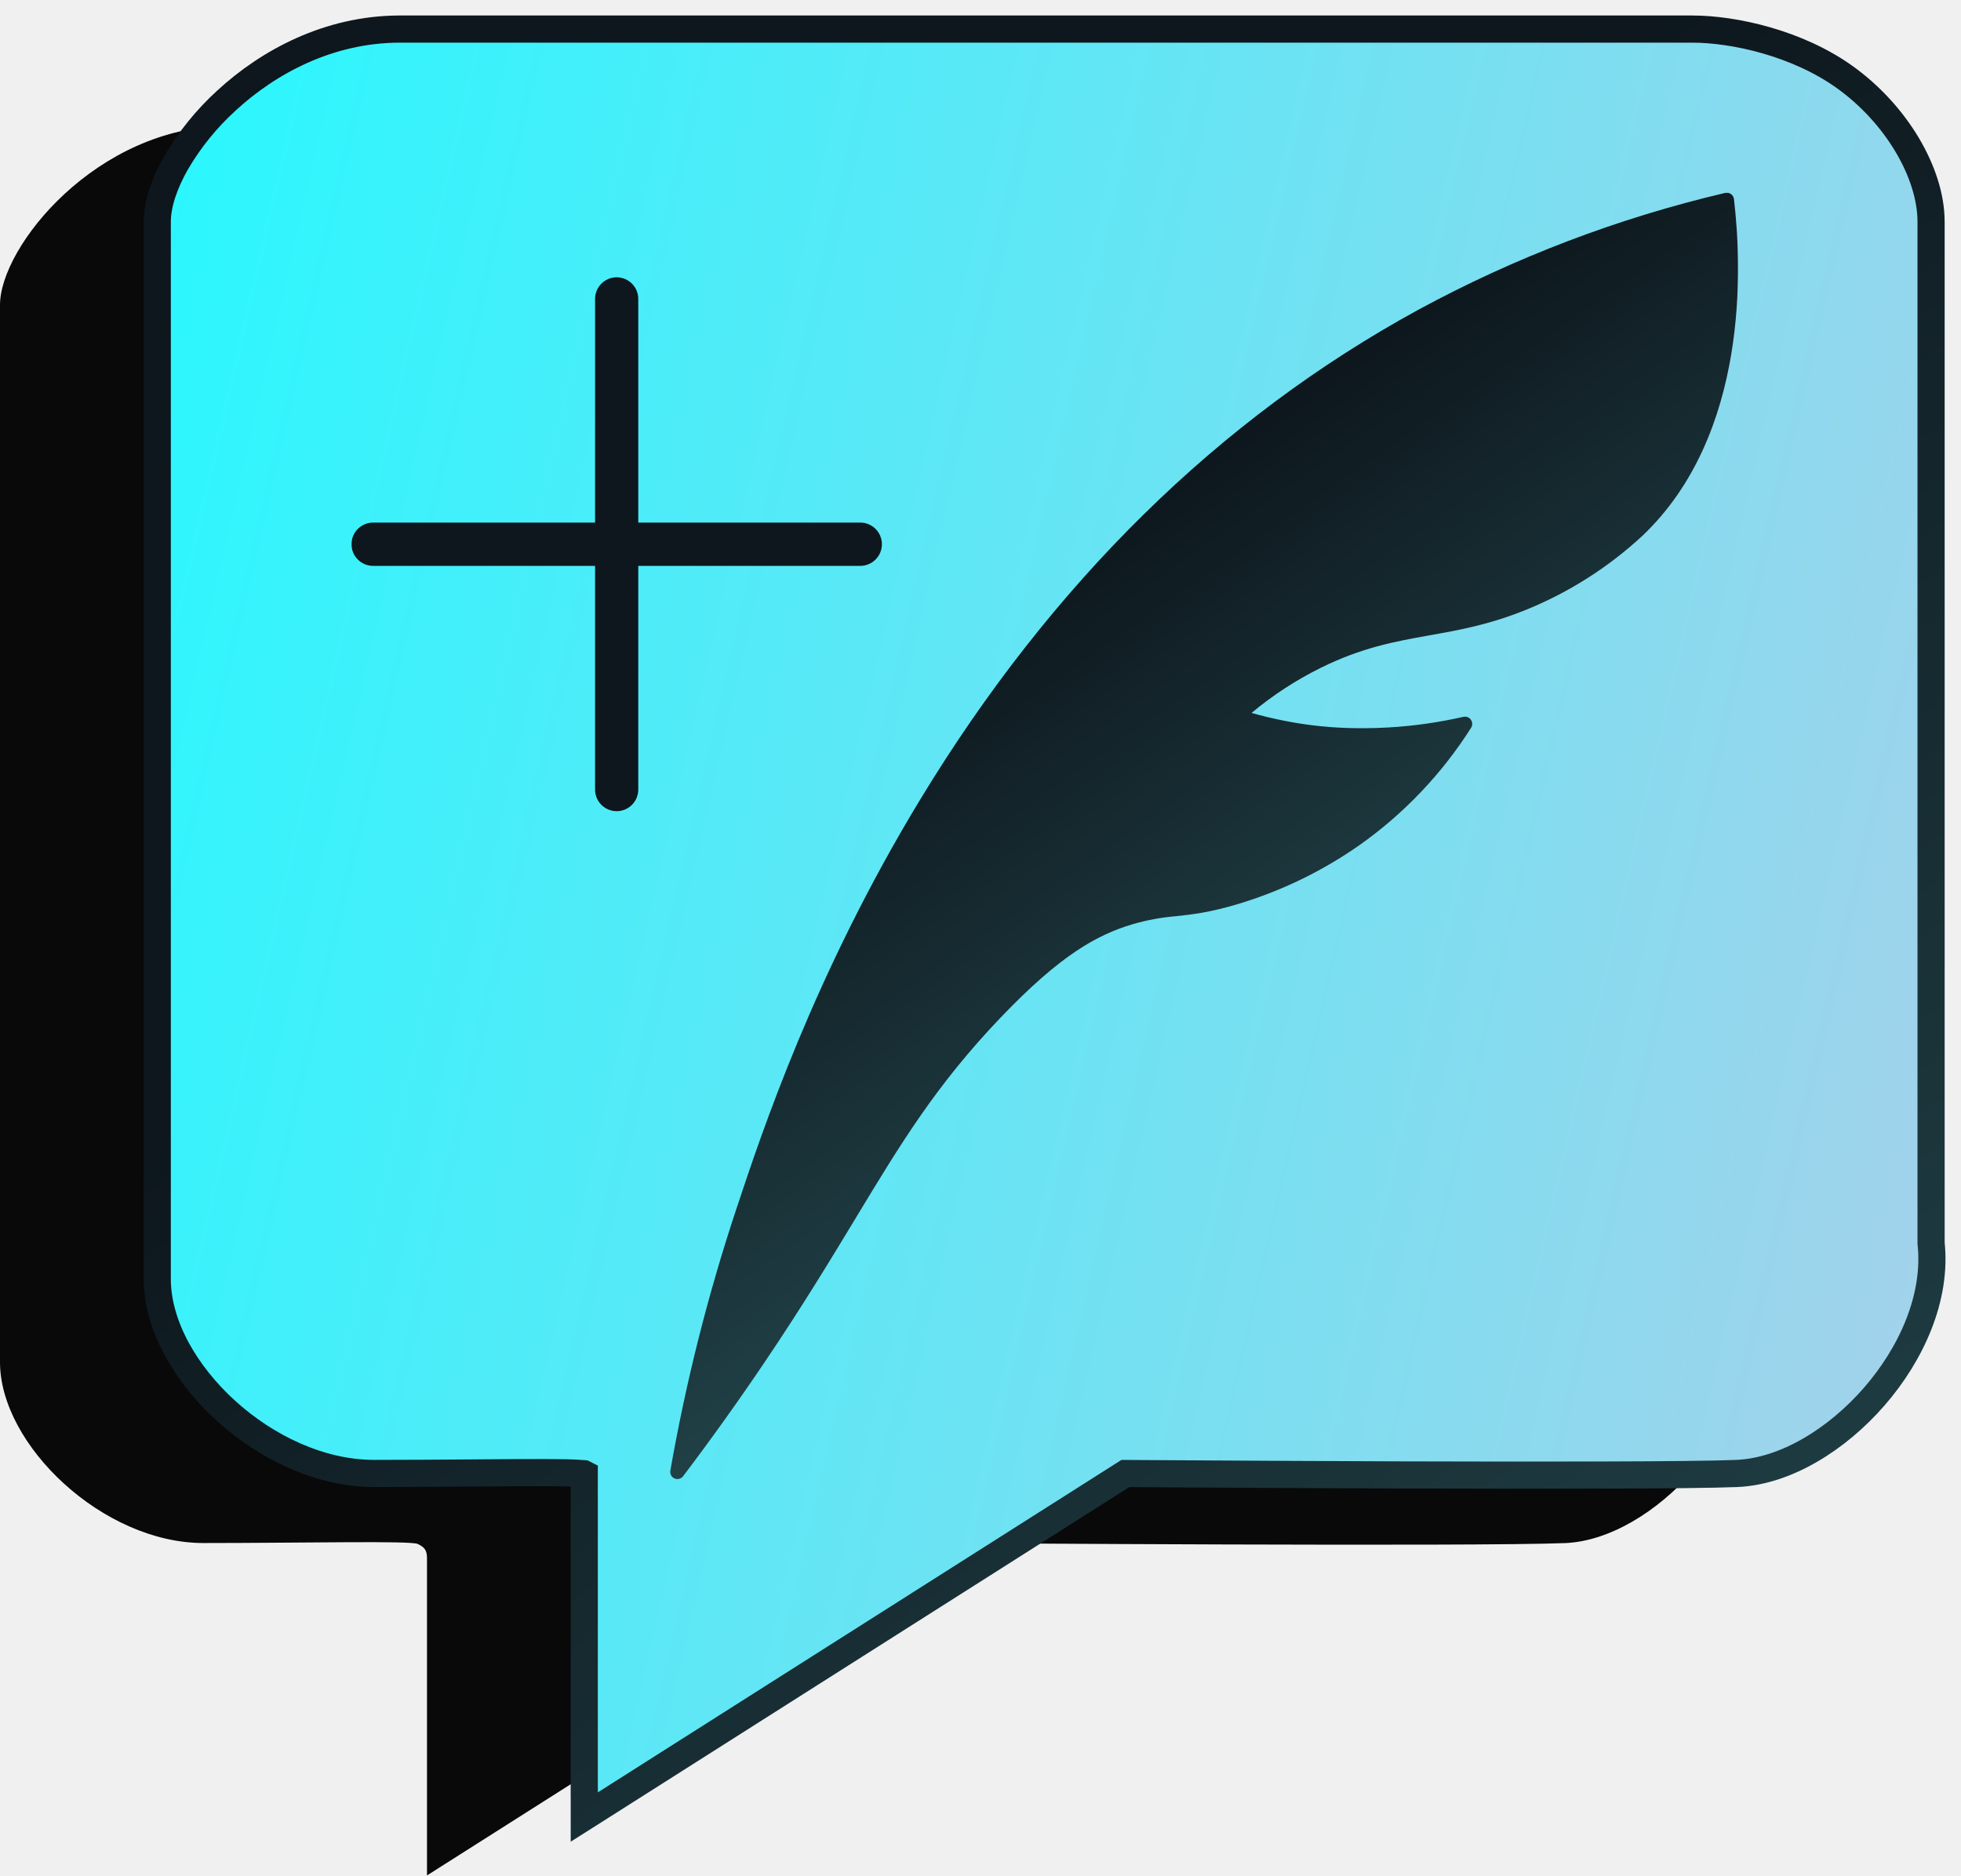
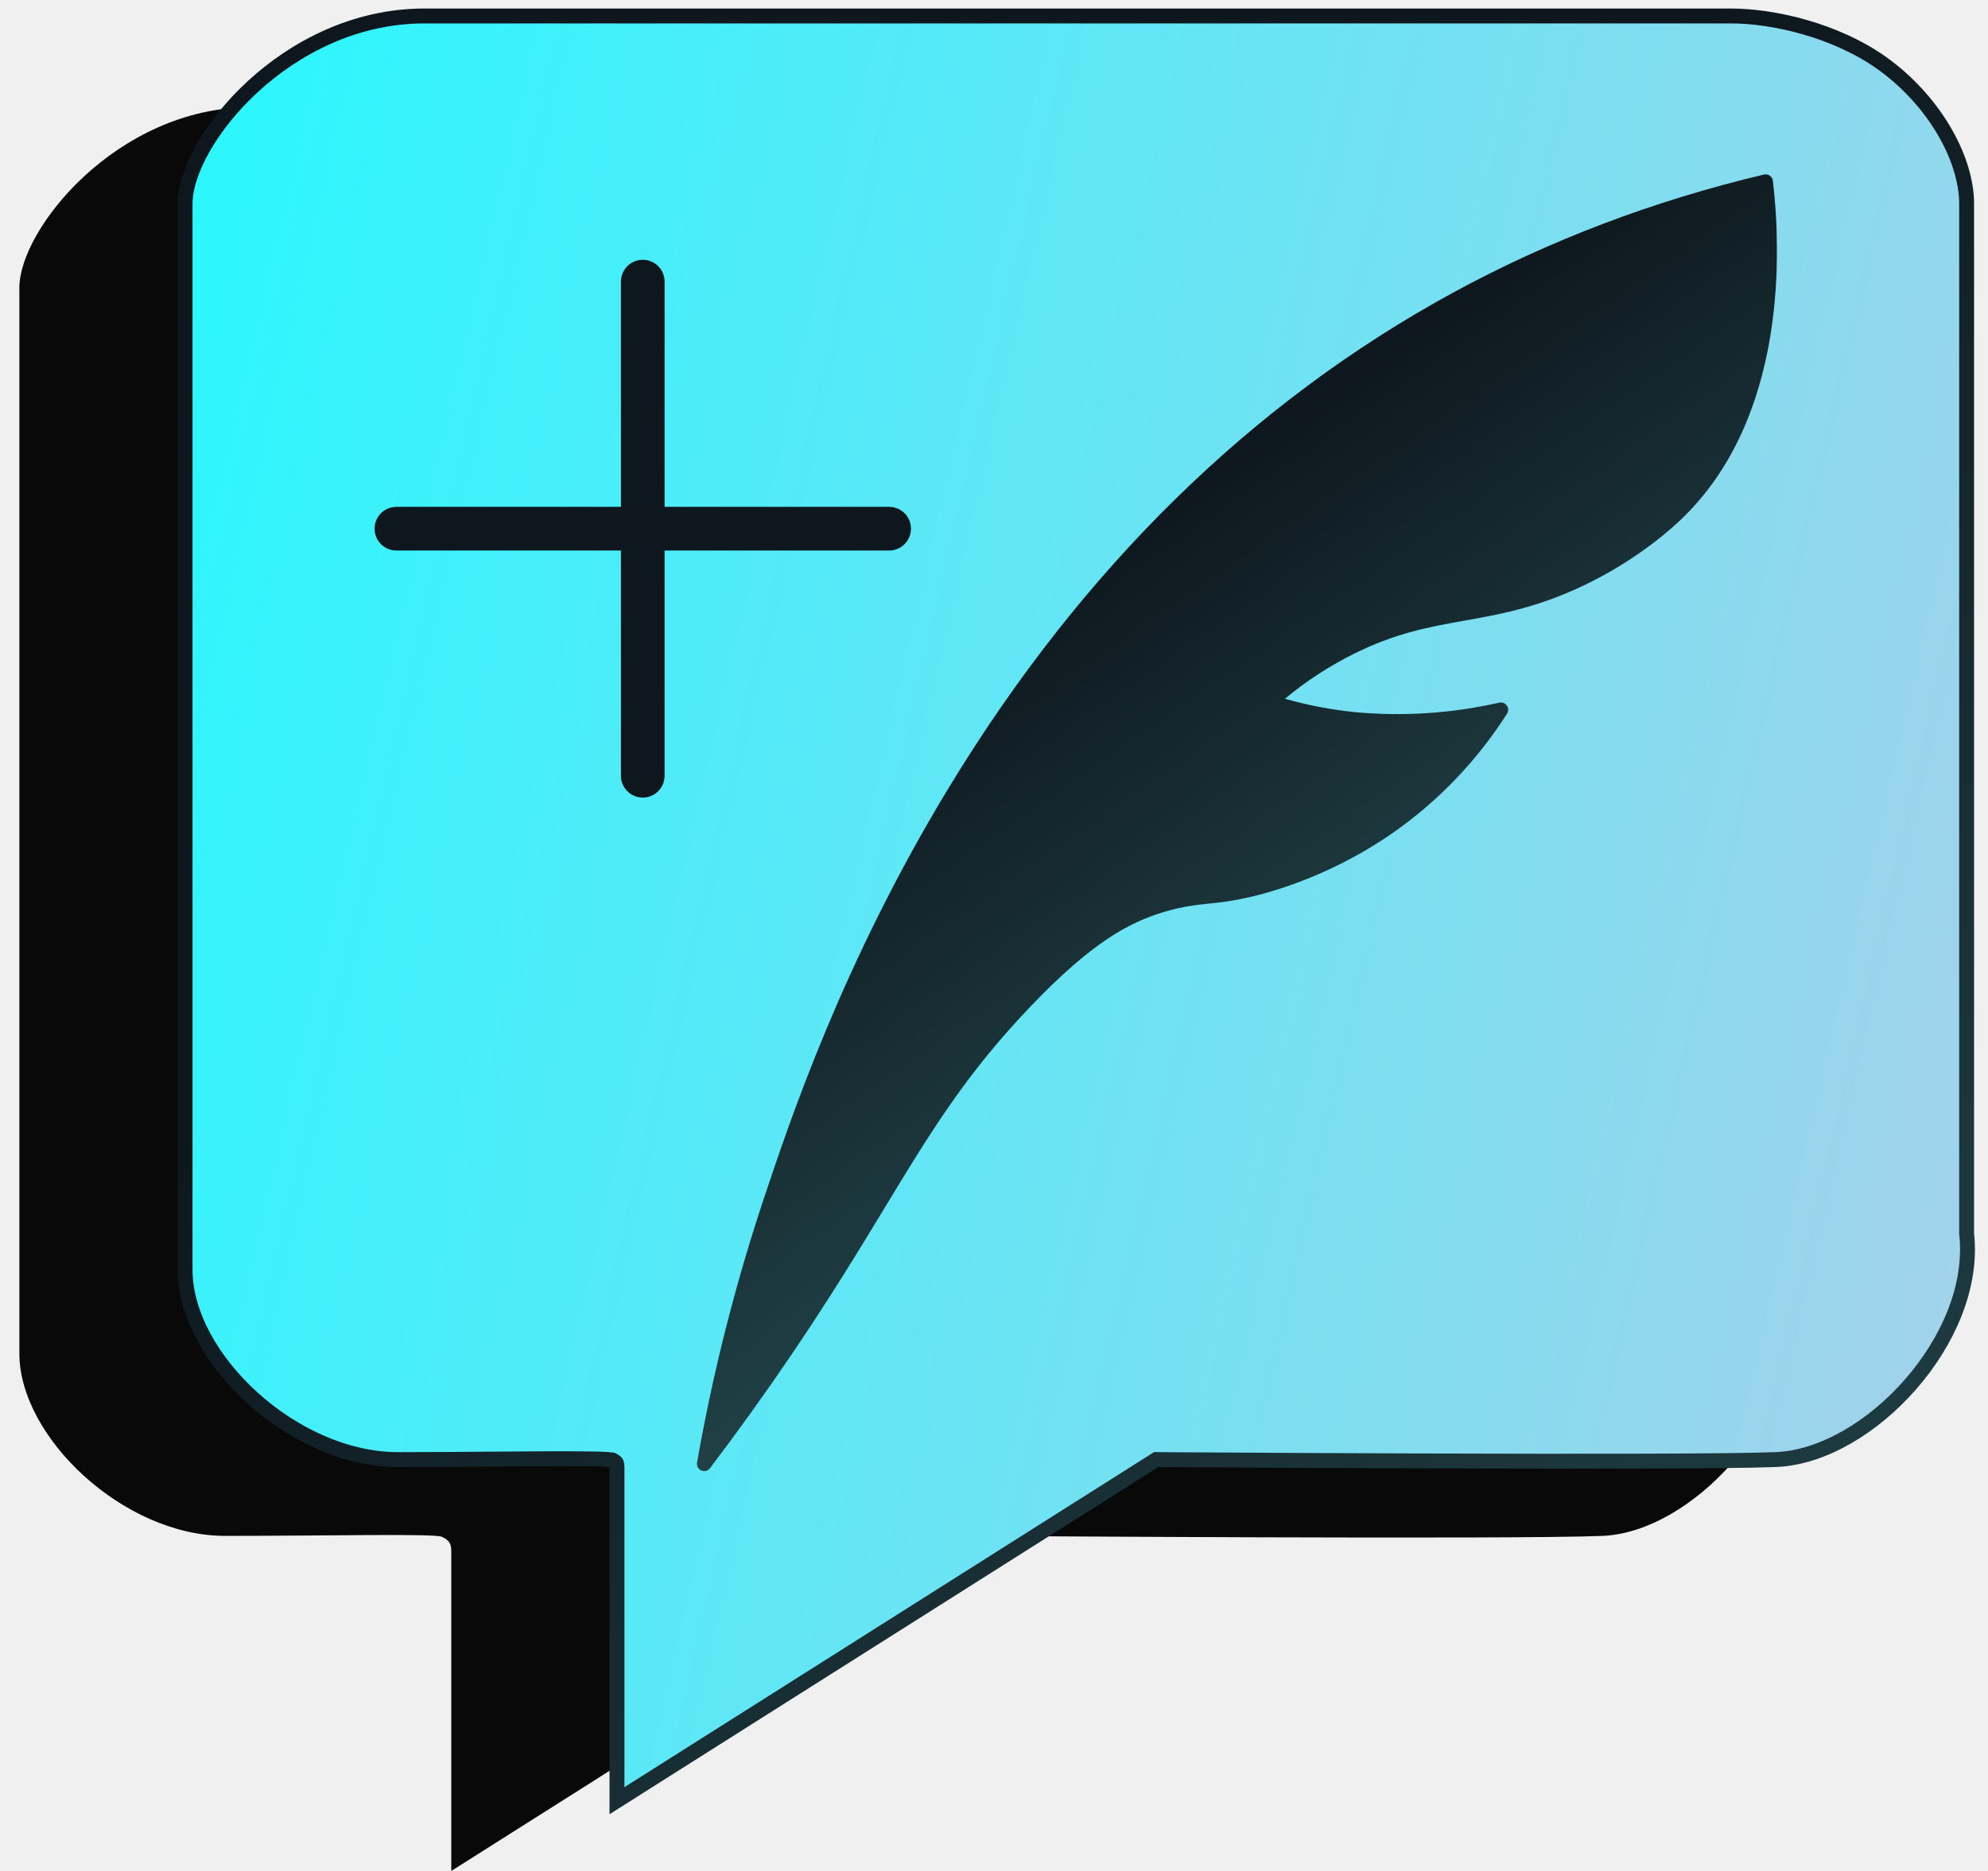
- <svg xmlns="http://www.w3.org/2000/svg" width="46" height="44" viewBox="0 0 46 44" fill="none">
-   <path d="M0 31.956V7.154C0 5.789 2.264 2.966 5.354 2.95h30.329c.94 0 2.349.32 3.389 1.062 1.157.824 1.9 2.126 1.9 3.14v23.98c.266 2.333-2.2 4.982-4.253 5.07-2.054.086-14.42 0-14.42 0L10.016 44v-7.43c.002-.194-.05-.267-.216-.347-.166-.08-2.676-.022-5.03-.022-2.352 0-4.77-2.296-4.77-4.245z" fill="#090909" />
-   <path d="M13.706 42.05v.579l.489-.31 12.203-7.749h.046l.396.003a2050.716 2050.716 0 005.906.03c3.343.01 6.958.01 7.994-.034 1.146-.048 2.35-.799 3.223-1.801.871-1 1.474-2.324 1.335-3.603V5.202c0-1.145-.818-2.533-2.034-3.4-1.104-.787-2.58-1.12-3.573-1.12H9.36c-1.643.007-3.055.761-4.05 1.679a6.2 6.2 0 00-1.177 1.453c-.274.481-.444.97-.444 1.388 0 0 0 0 0 0v24.803c0 1.098.672 2.238 1.608 3.09.94.856 2.206 1.474 3.481 1.474.76 0 1.538-.006 2.246-.011l1.091-.008c.471-.002.87-.002 1.162.004a7.554 7.554 0 01.42.02.33.33 0 01.008.004v7.471zm.009-7.474a.083.083 0 010 0z" fill="url(#paint0_linear_780_1022)" stroke="url(#paint1_linear_780_1022)" stroke-width=".637" />
-   <mask id="a" style="mask-type:luminance" maskUnits="userSpaceOnUse" x="8" y="4" width="33" height="31">
-     <path d="M8.246 4.518h32.526v30.189H8.246V4.517z" fill="#fff" />
+ <svg xmlns="http://www.w3.org/2000/svg" width="85" height="80" fill="none">
+   <path fill="#090909" d="M.828 57.872v-45.57c0-2.506 4.174-7.693 9.87-7.72h55.917c1.734 0 4.33.588 6.248 1.95 2.133 1.515 3.503 3.906 3.503 5.77V56.36c.49 4.285-4.054 9.153-7.84 9.313-3.787.16-26.586 0-26.586 0L19.295 80V66.35c.003-.355-.092-.49-.398-.637-.306-.147-4.935-.04-9.273-.04s-8.796-4.219-8.796-7.8Z" />
+   <path fill="url(#a)" stroke="url(#b)" stroke-width=".637" d="M26.867 76.687 49.434 62.41h.163l.73.006a3662.152 3662.152 0 0 0 10.887.053c6.168.02 12.825.02 14.727-.06 2.012-.085 4.17-1.408 5.75-3.218 1.58-1.808 2.647-4.174 2.395-6.431V8.72c0-1.995-1.444-4.473-3.636-6.03C78.468 1.283 75.803.683 74.017.683H18.1c-2.946.014-5.486 1.361-7.285 3.014-.9.827-1.62 1.737-2.119 2.606-.494.864-.783 1.714-.783 2.419v45.57c0 1.913 1.182 3.942 2.876 5.479 1.698 1.54 3.97 2.64 6.238 2.64 1.4 0 2.83-.012 4.136-.022.718-.006 1.398-.011 2.014-.014a95.907 95.907 0 0 1 2.149.007c.27.005.487.013.644.023a2.657 2.657 0 0 1 .21.022c.122.06.154.097.167.116.012.02.034.068.033.222v14.232l.488-.309Z" />
+   <mask id="c" width="60" height="56" x="16" y="7" maskUnits="userSpaceOnUse" style="mask-type:luminance">
+     <path fill="#fff" d="M16.016 7.447h59.967v55.466H16.016V7.447Z" />
  </mask>
-   <g mask="url(#a)">
-     <path d="M14.972 13.276v5.226a.507.507 0 11-1.013 0v-5.226H8.753a.507.507 0 010-1.016h5.206V7.035a.507.507 0 111.013 0v5.225h5.207a.507.507 0 010 1.016h-5.207zm23.557-.708a8.994 8.994 0 01-2.731 1.738c-.863.35-1.578.478-2.269.6-.812.146-1.58.283-2.552.764a8.257 8.257 0 00-1.619 1.056c.53.15 1.072.255 1.614.311.283.03.865.072 1.598.03a10.634 10.634 0 001.759-.25.17.17 0 01.18.256 9.795 9.795 0 01-2.62 2.755 9.976 9.976 0 01-2.834 1.377c-.673.203-1.096.25-1.47.29a5.121 5.121 0 00-1.01.186c-.845.252-1.695.72-3.098 2.187-1.518 1.588-2.347 2.96-3.396 4.696-.59.975-1.257 2.08-2.162 3.42a60.004 60.004 0 01-1.894 2.648.168.168 0 01-.3-.132 43.061 43.061 0 011.548-6.137c.594-1.791 1.832-5.518 4.311-9.603 3.078-5.072 7.009-8.938 11.683-11.491a29.025 29.025 0 017.2-2.743.169.169 0 01.207.145c.188 1.583.353 5.521-2.145 7.897z" fill="url(#paint2_linear_780_1022)" />
+   <g mask="url(#c)">
+     <path fill="url(#d)" d="M28.416 23.54v9.6a.934.934 0 1 1-1.867 0v-9.6h-9.6a.934.934 0 0 1 0-1.868h9.6v-9.6a.934.934 0 1 1 1.867 0v9.6h9.6a.934.934 0 1 1 0 1.868h-9.6Zm43.432-1.302c-.64.607-2.413 2.133-5.036 3.193-1.591.644-2.909.878-4.183 1.104-1.498.267-2.912.518-4.704 1.402a15.233 15.233 0 0 0-2.986 1.941c.977.277 1.976.468 2.976.571a19.657 19.657 0 0 0 6.188-.405.311.311 0 0 1 .332.471 18.02 18.02 0 0 1-4.831 5.062 18.415 18.415 0 0 1-5.223 2.53 13.337 13.337 0 0 1-2.711.532c-.575.063-1.118.122-1.86.342-1.56.463-3.128 1.324-5.713 4.018-2.8 2.919-4.328 5.438-6.261 8.628-1.087 1.792-2.318 3.823-3.987 6.284a110.544 110.544 0 0 1-3.491 4.864.31.31 0 0 1-.554-.242 78.91 78.91 0 0 1 2.853-11.276c1.097-3.29 3.379-10.137 7.95-17.642 5.674-9.32 12.92-16.422 21.54-21.112 4.089-2.226 8.555-3.921 13.274-5.04a.312.312 0 0 1 .381.267c.345 2.908.65 10.143-3.954 14.508Z" />
  </g>
  <defs>
-     <linearGradient id="paint0_linear_780_1022" x1="6.045" y1="-19.097" x2="57.11" y2="-7.347" gradientUnits="userSpaceOnUse">
+     <linearGradient id="a" x1="11.987" x2="106.099" y1="-35.923" y2="-14.193" gradientUnits="userSpaceOnUse">
      <stop stop-color="#23F9FF" />
      <stop offset="1" stop-color="#AAD0E9" />
    </linearGradient>
-     <linearGradient id="paint1_linear_780_1022" x1="8.159" y1="4.445" x2="40.243" y2="46.956" gradientUnits="userSpaceOnUse">
+     <linearGradient id="b" x1="15.884" x2="74.774" y1="7.329" y2="85.629" gradientUnits="userSpaceOnUse">
      <stop offset=".283" stop-color="#0D171D" />
      <stop offset="1" stop-color="#22454B" />
    </linearGradient>
-     <linearGradient id="paint2_linear_780_1022" x1="11.54" y1="7.054" x2="34.577" y2="39.997" gradientUnits="userSpaceOnUse">
+     <linearGradient id="d" x1="22.088" x2="64.362" y1="12.108" y2="72.771" gradientUnits="userSpaceOnUse">
      <stop offset=".314" stop-color="#0D171D" />
      <stop offset=".659" stop-color="#22454B" />
    </linearGradient>
  </defs>
</svg>
